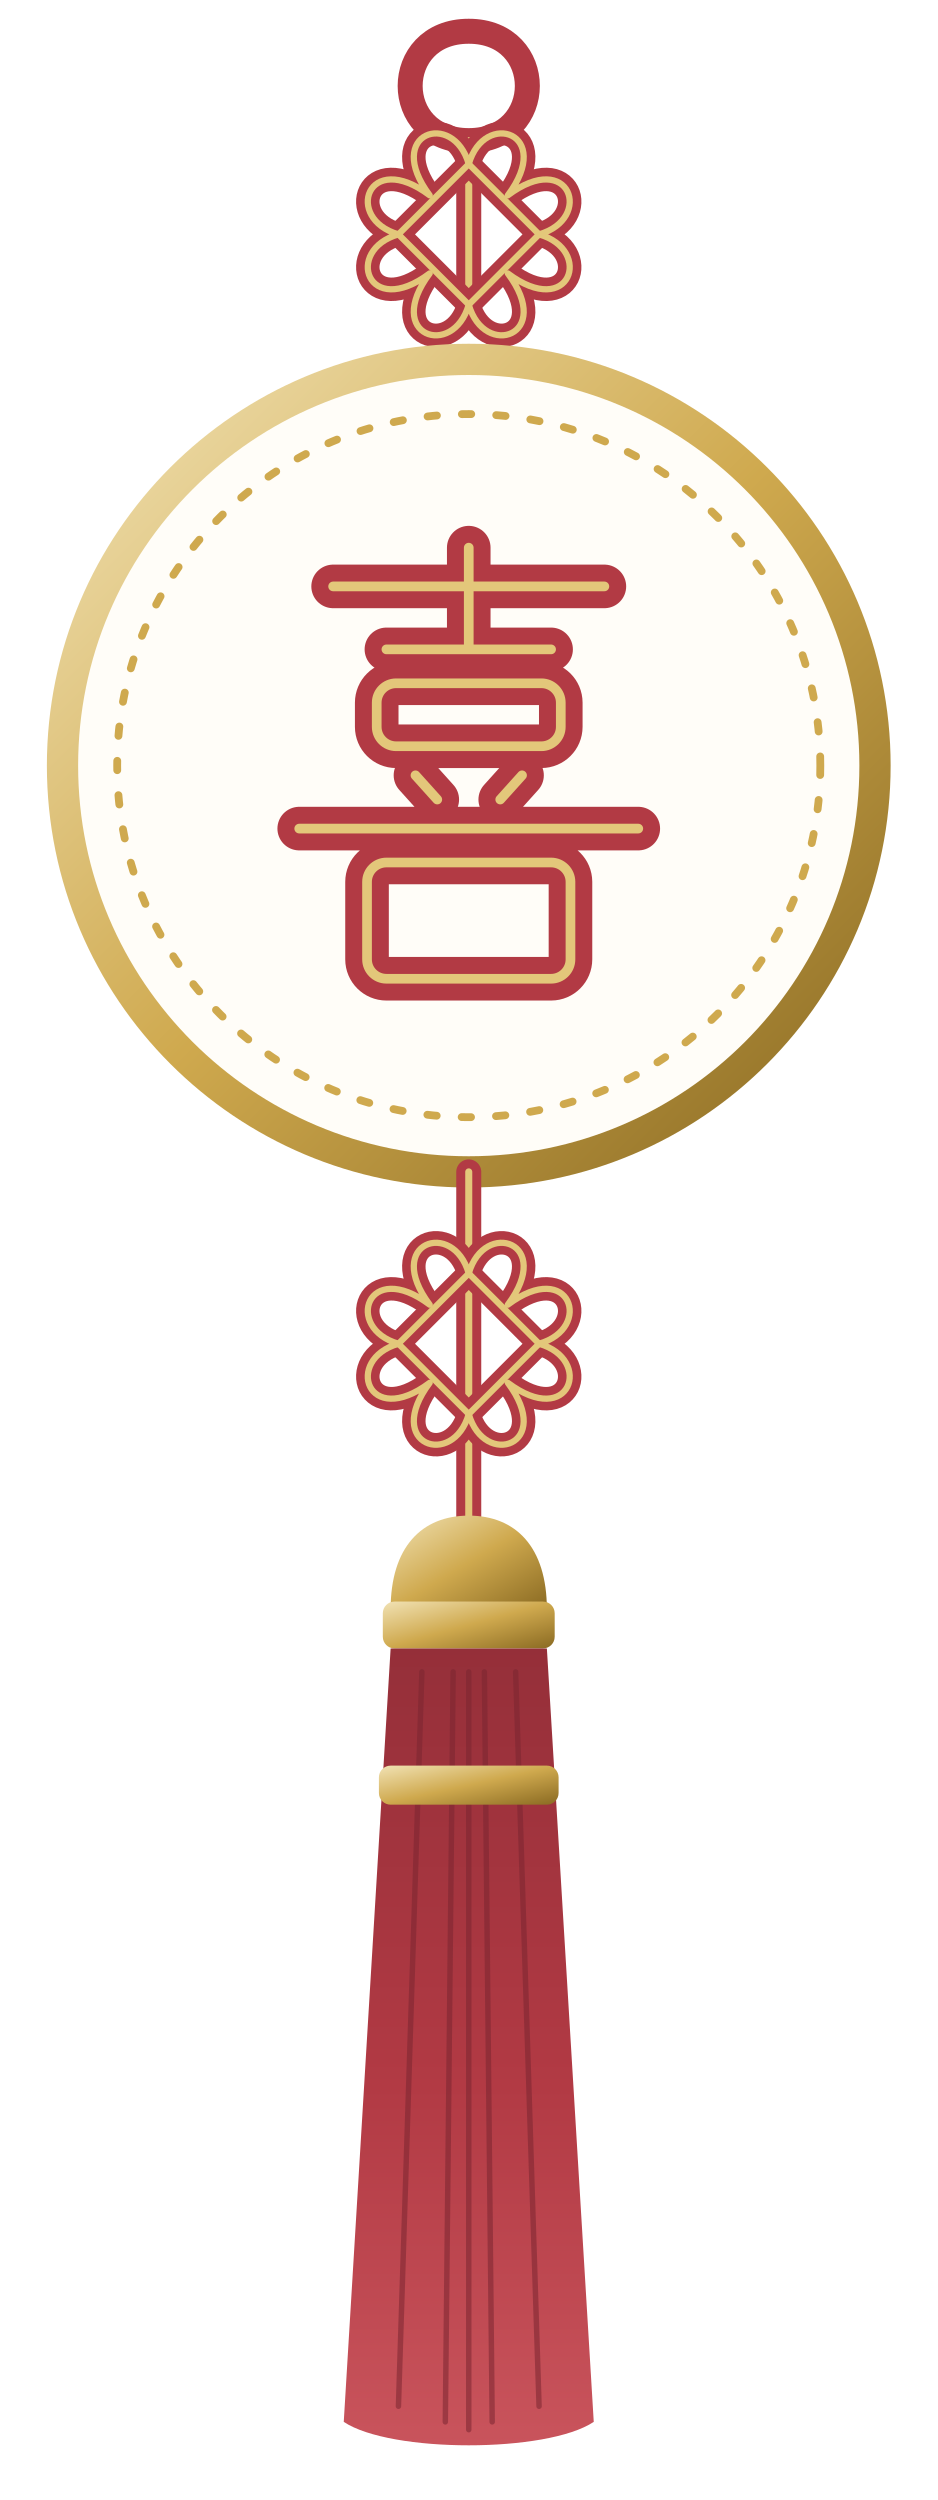
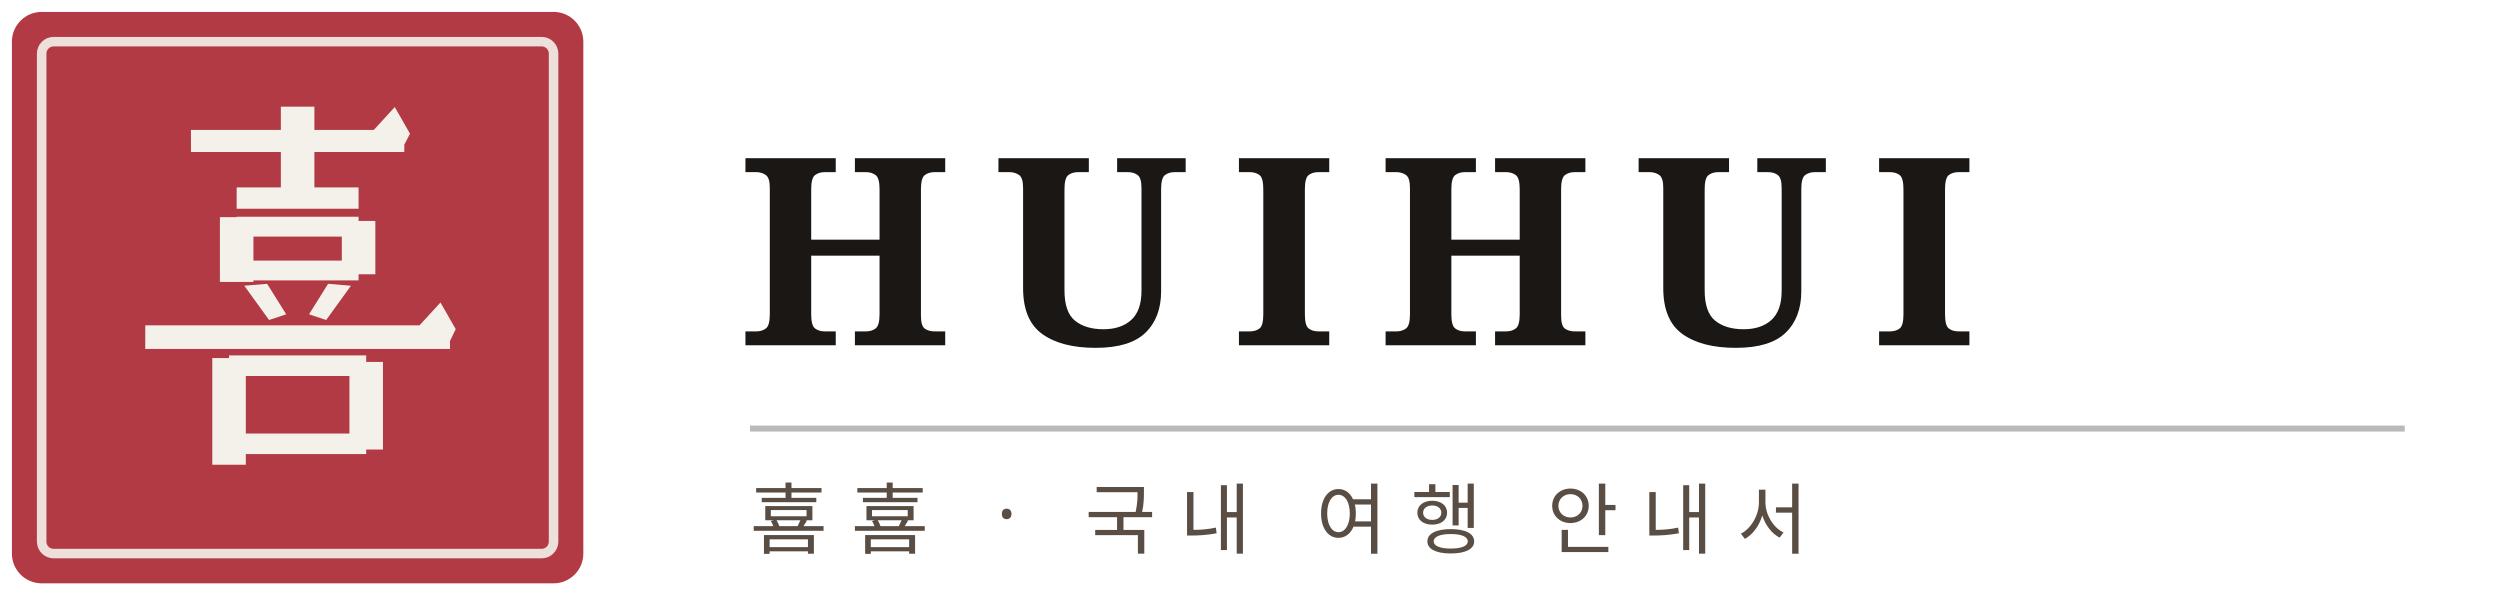
- <svg xmlns="http://www.w3.org/2000/svg" viewBox="0 0 120 320" fill="none" stroke-linecap="round" stroke-linejoin="round">
-   <defs>
-     <path id="g" d="M22 13H78M50 5V26M33 26H67M35 33H65A4 4 0 0 1 69 37V42A4 4 0 0 1 65 46H35A4 4 0 0 1 31 42V37A4 4 0 0 1 35 33ZM39 52L43.5 57M61 52L56.5 57M15 63H85M33 70H67A4 4 0 0 1 71 74V90A4 4 0 0 1 67 94H33A4 4 0 0 1 29 90V74A4 4 0 0 1 33 70Z" />
-     <g id="knot">
-       <path d="M0 -9L9 0L0 9L-9 0Z" />
-       <path d="M-5 -5C-11 -13 -2 -16 0 -9M5 -5C11 -13 2 -16 0 -9M-5 5C-11 13 -2 16 0 9M5 5C11 13 2 16 0 9M-5 -5C-13 -11 -16 -2 -9 0M-5 5C-13 11 -16 2 -9 0M5 -5C13 -11 16 -2 9 0M5 5C13 11 16 2 9 0" />
-     </g>
-     <linearGradient id="tassel" x1="0" y1="0" x2="0" y2="1">
-       <stop offset="0" stop-color="#952F39" />
-       <stop offset=".55" stop-color="#B23A44" />
-       <stop offset="1" stop-color="#C9545C" />
-     </linearGradient>
-     <linearGradient id="gold" x1="0" y1="0" x2="1" y2="1">
-       <stop offset="0" stop-color="#F1E2B4" />
-       <stop offset=".5" stop-color="#CFA94E" />
-       <stop offset="1" stop-color="#8A6A22" />
-     </linearGradient>
-   </defs>
-   <path d="M60 4C50 4 50 18 60 18C70 18 70 4 60 4ZM60 18V40" stroke="#B23A44" stroke-width="3.2" />
-   <path d="M60 18V40" stroke="#E3C77A" stroke-width=".9" />
-   <g transform="translate(60 30)" stroke="#B23A44" stroke-width="3">
-     <use href="#knot" />
+ <svg xmlns="http://www.w3.org/2000/svg" viewBox="0 0 420 100" fill="none">
+   <rect x="2" y="2" width="96" height="96" rx="5" fill="#B23A44" />
+   <rect x="7" y="7" width="86" height="86" rx="2" stroke="#F4F1EA" stroke-width="1.6" stroke-opacity=".9" />
+   <g transform="translate(18 16) scale(.64)" fill="#F4F1EA">
+     <path d="M22 9.1H78V14.9H22ZM70 9.1L75.5 3.1L79.5 10.1L77 14.9ZM45.6 3H54.4V27H45.6ZM34 24.2H66V29.8H34ZM29.6 32H38.4V49H29.6ZM61.6 33H70.4V47H61.6ZM34 31.9H66V37.1H34ZM34 43.4H66V48.6H34ZM36 50L42 49.5L47 57.5L42.5 59ZM64 50L58 49.5L53 57.5L57.5 59ZM10 60.4H90V66.6H10ZM82 60.4L87.5 54.4L91.5 61.4L89 66.6ZM27.6 69H36.4V97H27.6ZM63.6 70H72.4V93H63.6ZM32 68.3H68V73.7H32ZM32 88.8H68V94.2H32Z" />
  </g>
-   <g transform="translate(60 30)" stroke="#E3C77A" stroke-width=".8">
-     <use href="#knot" />
-   </g>
-   <circle cx="60" cy="98" r="52" fill="#FFFDF8" stroke="url(#gold)" stroke-width="4" />
-   <circle cx="60" cy="98" r="45" stroke="#CFA94E" stroke-width="1" stroke-dasharray="1.2 3.2" />
-   <g transform="translate(29 67) scale(.62)">
-     <use href="#g" stroke="#B23A44" stroke-width="9" />
-     <use href="#g" stroke="#E3C77A" stroke-width="2" />
-   </g>
-   <path d="M60 150V196" stroke="#B23A44" stroke-width="3.2" />
-   <path d="M60 150V196" stroke="#E3C77A" stroke-width=".9" />
-   <g transform="translate(60 172)" stroke="#B23A44" stroke-width="3">
-     <use href="#knot" />
-   </g>
-   <g transform="translate(60 172)" stroke="#E3C77A" stroke-width=".8">
-     <use href="#knot" />
-   </g>
-   <path d="M50 206C50 198 54 194 60 194C66 194 70 198 70 206Z" fill="url(#gold)" />
-   <rect x="49" y="205" width="22" height="6" rx="1.5" fill="url(#gold)" />
-   <path d="M50 211H70L76 310C70 314 50 314 44 310Z" fill="url(#tassel)" />
-   <path d="M54 214L51 308M58 214L57 310M62 214L63 310M66 214L69 308M60 214V311" stroke="#7A2530" stroke-width=".7" opacity=".55" />
-   <rect x="48.5" y="226" width="23" height="5" rx="1.5" fill="url(#gold)" />
+   <text x="124" y="58" fill="#1A1714" font-family="'Noto Serif KR', Georgia, serif" font-size="44" font-weight="600" letter-spacing="7">HUIHUI</text>
+   <path d="M126 72H404" stroke="#1A1714" stroke-opacity=".3" />
+   <text x="126" y="92" fill="#5A4E44" font-family="'Noto Sans KR', sans-serif" font-size="13" letter-spacing="4">喜喜 · 국내 여행 안내서</text>
</svg>
